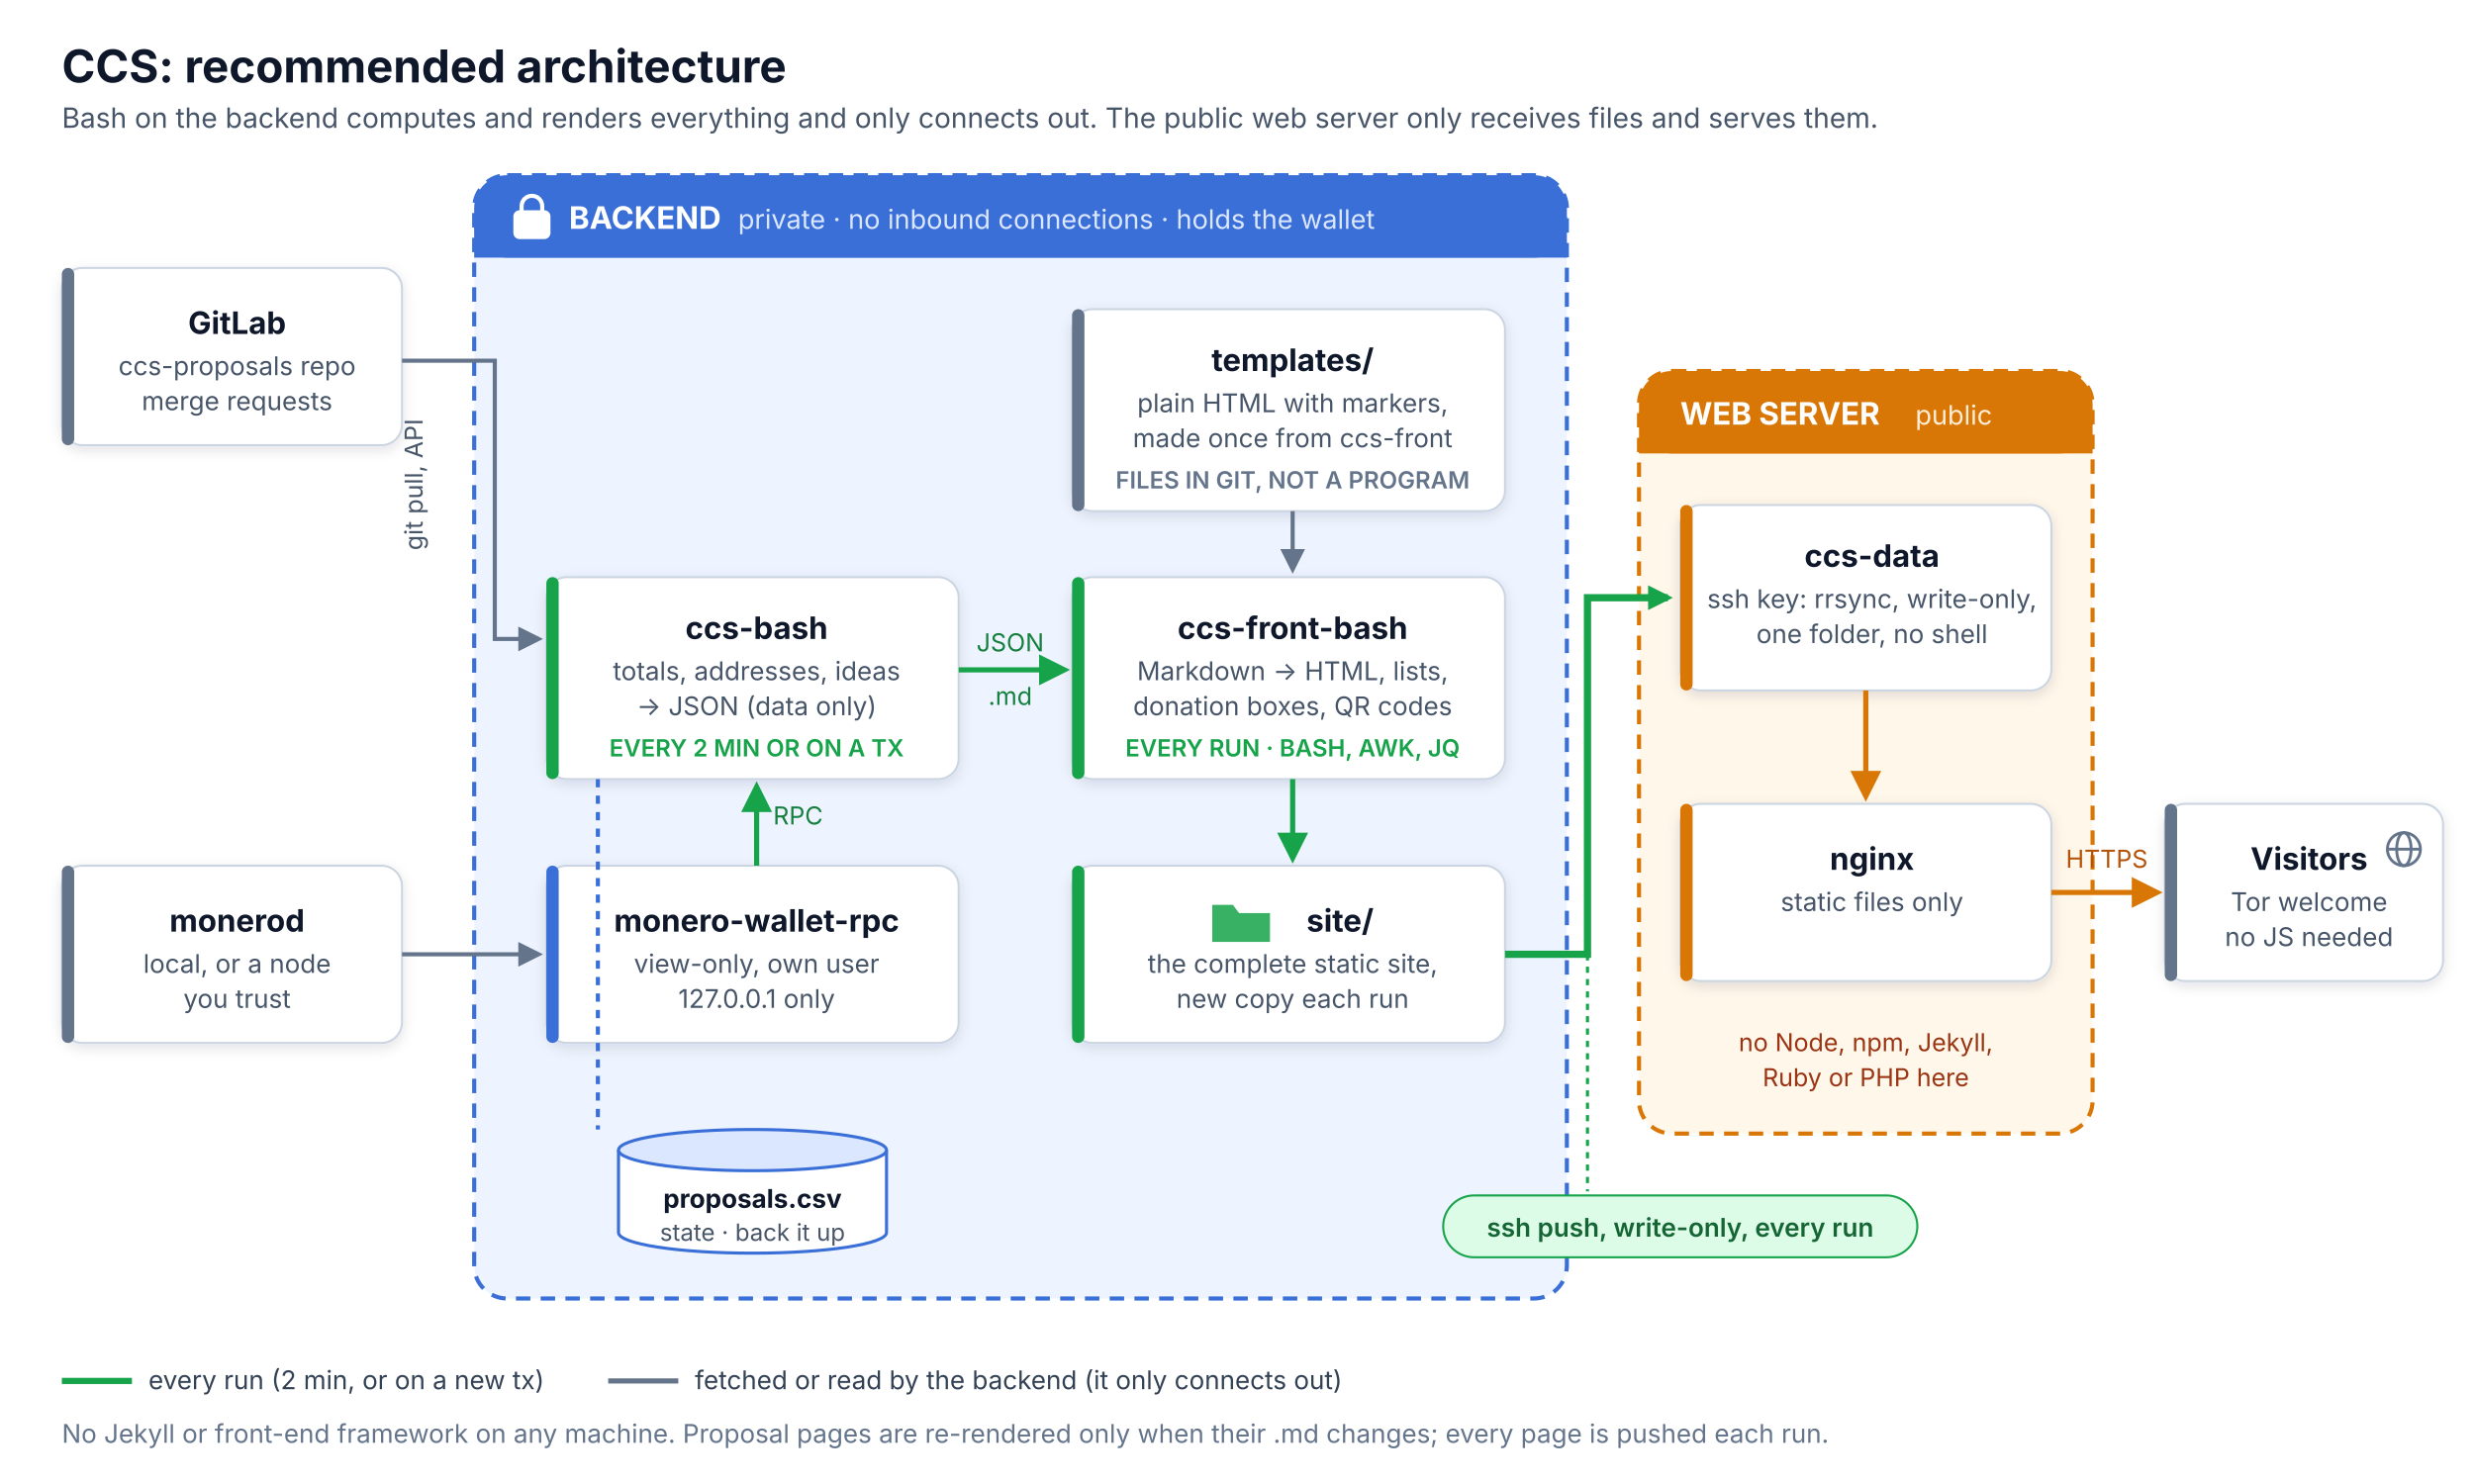
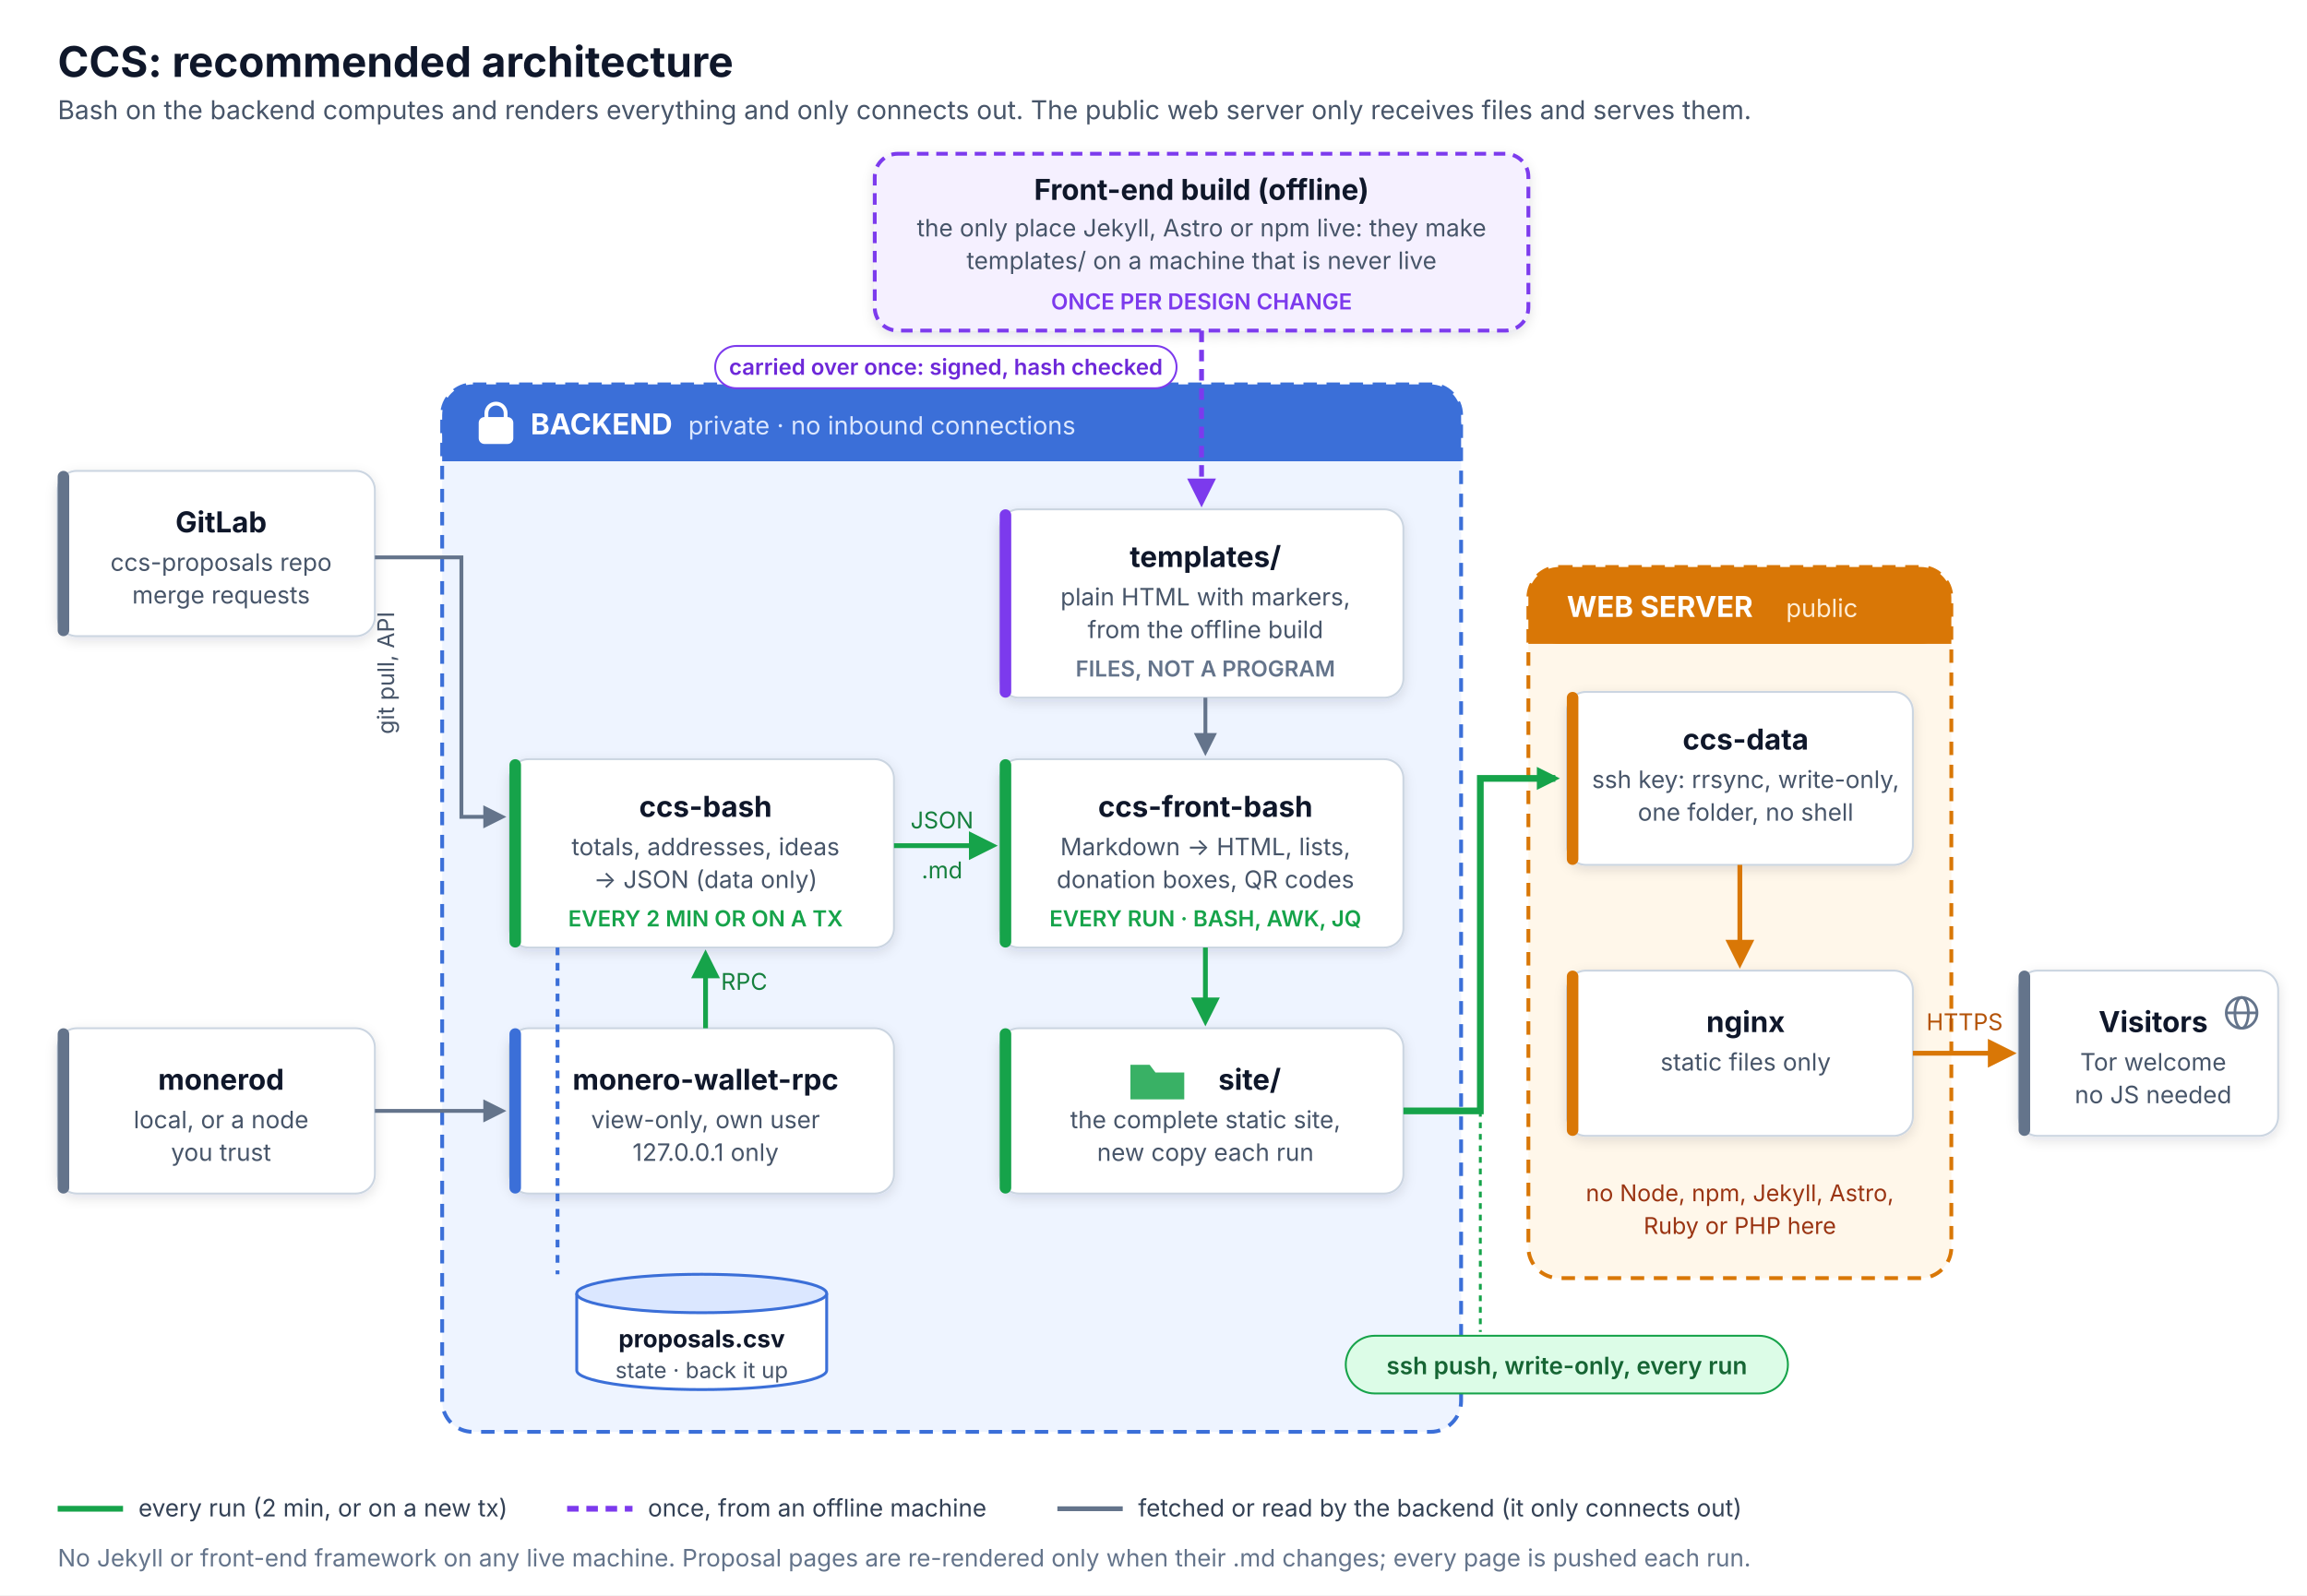
- <svg xmlns="http://www.w3.org/2000/svg" viewBox="0 0 1200 720" width="1200" height="720" font-family="Inter, Helvetica, Arial, sans-serif">
+ <svg xmlns="http://www.w3.org/2000/svg" viewBox="0 0 1200 830" width="1200" height="830" font-family="Inter, Helvetica, Arial, sans-serif">
  <defs>
    <filter id="sh" x="-10%" y="-10%" width="120%" height="130%">
      <feDropShadow dx="0" dy="2" stdDeviation="3" flood-color="#0f172a" flood-opacity="0.12" />
    </filter>
    <marker id="g" viewBox="0 0 10 10" refX="8" refY="5" markerWidth="6" markerHeight="6" orient="auto">
      <path d="M0,0 L10,5 L0,10 z" fill="#16a34a" />
    </marker>
    <marker id="gb" viewBox="0 0 10 10" refX="8" refY="5" markerWidth="12" markerHeight="12" markerUnits="userSpaceOnUse" orient="auto">
      <path d="M0,0 L10,5 L0,10 z" fill="#16a34a" />
    </marker>
    <marker id="p" viewBox="0 0 10 10" refX="8" refY="5" markerWidth="6" markerHeight="6" orient="auto">
      <path d="M0,0 L10,5 L0,10 z" fill="#7c3aed" />
    </marker>
    <marker id="s" viewBox="0 0 10 10" refX="8" refY="5" markerWidth="6" markerHeight="6" orient="auto">
      <path d="M0,0 L10,5 L0,10 z" fill="#64748b" />
    </marker>
    <marker id="o" viewBox="0 0 10 10" refX="8" refY="5" markerWidth="6" markerHeight="6" orient="auto">
      <path d="M0,0 L10,5 L0,10 z" fill="#d97706" />
    </marker>
  </defs>
-   <rect width="1200" height="720" fill="#ffffff" />
+   <rect width="1200" height="830" fill="#ffffff" />
  <text x="30" y="40" font-size="22" font-weight="700" fill="#0f172a">CCS: recommended architecture</text>
  <text x="30" y="62" font-size="13.5" fill="#475569">Bash on the backend computes and renders everything and only connects out. The public web server only receives files and serves them.</text>
-   <rect x="230" y="85" width="530" height="545" rx="16" fill="#eef4ff" stroke="#3b6fd8" stroke-width="2" stroke-dasharray="7 5" />
-   <rect x="230" y="85" width="530" height="40" rx="16" fill="#3b6fd8" />
-   <rect x="230" y="105" width="530" height="20" fill="#3b6fd8" />
-   <g transform="translate(250,95)" fill="none" stroke="#ffffff" stroke-width="2">
-     <rect x="0" y="8" width="16" height="12" rx="2" fill="#ffffff" />
-     <path d="M3,8 V5 a5,5 0 0 1 10,0 V8" />
+   <g transform="translate(0,115)">
+     <rect x="230" y="85" width="530" height="545" rx="16" fill="#eef4ff" stroke="#3b6fd8" stroke-width="2" stroke-dasharray="7 5" />
+     <rect x="230" y="85" width="530" height="40" rx="16" fill="#3b6fd8" />
+     <rect x="230" y="105" width="530" height="20" fill="#3b6fd8" />
+     <g transform="translate(250,95)" fill="none" stroke="#ffffff" stroke-width="2">
+       <rect x="0" y="8" width="16" height="12" rx="2" fill="#ffffff" />
+       <path d="M3,8 V5 a5,5 0 0 1 10,0 V8" />
+     </g>
+     <text x="276" y="111" font-size="15" font-weight="700" fill="#ffffff">BACKEND</text>
+     <text x="358" y="111" font-size="13" fill="#dbe7ff">private · no inbound connections</text>
+     <rect x="795" y="180" width="220" height="370" rx="16" fill="#fff7ea" stroke="#d97706" stroke-width="2" stroke-dasharray="7 5" />
+     <rect x="795" y="180" width="220" height="40" rx="16" fill="#d97706" />
+     <rect x="795" y="200" width="220" height="20" fill="#d97706" />
+     <text x="815" y="206" font-size="15" font-weight="700" fill="#ffffff">WEB SERVER</text>
+     <text x="929" y="206" font-size="13" fill="#ffedd5">public</text>
+     <g filter="url(#sh)">
+       <rect x="30" y="130" width="165" height="86" rx="10" fill="#ffffff" stroke="#cbd5e1" />
+       <rect x="30" y="420" width="165" height="86" rx="10" fill="#ffffff" stroke="#cbd5e1" />
+     </g>
+     <rect x="30" y="130" width="6" height="86" rx="3" fill="#64748b" />
+     <rect x="30" y="420" width="6" height="86" rx="3" fill="#64748b" />
+     <text x="115" y="162" text-anchor="middle" font-size="15" font-weight="700" fill="#0f172a">GitLab</text>
+     <text x="115" y="182" text-anchor="middle" font-size="12.5" fill="#475569">ccs-proposals repo</text>
+     <text x="115" y="199" text-anchor="middle" font-size="12.5" fill="#475569">merge requests</text>
+     <text x="115" y="452" text-anchor="middle" font-size="15" font-weight="700" fill="#0f172a">monerod</text>
+     <text x="115" y="472" text-anchor="middle" font-size="12.5" fill="#475569">local, or a node</text>
+     <text x="115" y="489" text-anchor="middle" font-size="12.5" fill="#475569">you trust</text>
+     <g filter="url(#sh)" fill="#ffffff" stroke="#cbd5e1">
+       <rect x="520" y="150" width="210" height="98" rx="10" />
+       <rect x="265" y="280" width="200" height="98" rx="10" />
+       <rect x="520" y="280" width="210" height="98" rx="10" />
+       <rect x="265" y="420" width="200" height="86" rx="10" />
+       <rect x="520" y="420" width="210" height="86" rx="10" />
+     </g>
+     <rect x="520" y="150" width="6" height="98" rx="3" fill="#7c3aed" />
+     <rect x="265" y="280" width="6" height="98" rx="3" fill="#16a34a" />
+     <rect x="520" y="280" width="6" height="98" rx="3" fill="#16a34a" />
+     <rect x="265" y="420" width="6" height="86" rx="3" fill="#3b6fd8" />
+     <rect x="520" y="420" width="6" height="86" rx="3" fill="#16a34a" />
+     <g text-anchor="middle">
+       <text x="627" y="180" font-size="15" font-weight="700" fill="#0f172a">templates/</text>
+       <text x="627" y="200" font-size="12.5" fill="#475569">plain HTML with markers,</text>
+       <text x="627" y="217" font-size="12.5" fill="#475569">from the offline build</text>
+       <text x="627" y="237" font-size="11.5" font-weight="600" fill="#64748b">FILES, NOT A PROGRAM</text>
+       <text x="367" y="310" font-size="15" font-weight="700" fill="#0f172a">ccs-bash</text>
+       <text x="367" y="330" font-size="12.5" fill="#475569">totals, addresses, ideas</text>
+       <text x="367" y="347" font-size="12.5" fill="#475569">→ JSON (data only)</text>
+       <text x="367" y="367" font-size="11.5" font-weight="600" fill="#16a34a">EVERY 2 MIN OR ON A TX</text>
+       <text x="627" y="310" font-size="15" font-weight="700" fill="#0f172a">ccs-front-bash</text>
+       <text x="627" y="330" font-size="12.5" fill="#475569">Markdown → HTML, lists,</text>
+       <text x="627" y="347" font-size="12.5" fill="#475569">donation boxes, QR codes</text>
+       <text x="627" y="367" font-size="11.5" font-weight="600" fill="#16a34a">EVERY RUN · BASH, AWK, JQ</text>
+       <text x="367" y="452" font-size="15" font-weight="700" fill="#0f172a">monero-wallet-rpc</text>
+       <text x="367" y="472" font-size="12.5" fill="#475569">view-only, own user</text>
+       <text x="367" y="489" font-size="12.5" fill="#475569">127.0.0.1 only</text>
+       <text x="650" y="452" font-size="15" font-weight="700" fill="#0f172a">site/</text>
+       <text x="627" y="472" font-size="12.5" fill="#475569">the complete static site,</text>
+       <text x="627" y="489" font-size="12.5" fill="#475569">new copy each run</text>
+     </g>
+     <path d="M588,439 h10 l3,4 h15 v14 h-28 z" fill="#16a34a" opacity="0.85" />
+     <g transform="translate(300,548)">
+       <path d="M0,10 v40 a65,10 0 0 0 130,0 v-40" fill="#ffffff" stroke="#3b6fd8" stroke-width="1.5" />
+       <ellipse cx="65" cy="10" rx="65" ry="10" fill="#dbe7ff" stroke="#3b6fd8" stroke-width="1.5" />
+       <text x="65" y="38" text-anchor="middle" font-size="12.5" font-weight="700" fill="#0f172a">proposals.csv</text>
+       <text x="65" y="54" text-anchor="middle" font-size="11.5" fill="#475569">state · back it up</text>
+     </g>
+     <g filter="url(#sh)" fill="#ffffff" stroke="#cbd5e1">
+       <rect x="815" y="245" width="180" height="90" rx="10" />
+       <rect x="815" y="390" width="180" height="86" rx="10" />
+       <rect x="1050" y="390" width="135" height="86" rx="10" />
+     </g>
+     <rect x="815" y="245" width="6" height="90" rx="3" fill="#d97706" />
+     <rect x="815" y="390" width="6" height="86" rx="3" fill="#d97706" />
+     <rect x="1050" y="390" width="6" height="86" rx="3" fill="#64748b" />
+     <g text-anchor="middle">
+       <text x="908" y="275" font-size="15" font-weight="700" fill="#0f172a">ccs-data</text>
+       <text x="908" y="295" font-size="12.5" fill="#475569">ssh key: rrsync, write-only,</text>
+       <text x="908" y="312" font-size="12.5" fill="#475569">one folder, no shell</text>
+       <text x="908" y="422" font-size="15" font-weight="700" fill="#0f172a">nginx</text>
+       <text x="908" y="442" font-size="12.5" fill="#475569">static files only</text>
+       <text x="1120" y="422" font-size="15" font-weight="700" fill="#0f172a">Visitors</text>
+       <text x="1120" y="442" font-size="12.5" fill="#475569">Tor welcome</text>
+       <text x="1120" y="459" font-size="12.5" fill="#475569">no JS needed</text>
+     </g>
+     <text x="905" y="510" text-anchor="middle" font-size="12" fill="#9a3412">no Node, npm, Jekyll, Astro,</text>
+     <text x="905" y="527" text-anchor="middle" font-size="12" fill="#9a3412">Ruby or PHP here</text>
+     <g transform="translate(1158,404)" fill="none" stroke="#64748b" stroke-width="1.4">
+       <circle cx="8" cy="8" r="8" />
+       <ellipse cx="8" cy="8" rx="3.5" ry="8" />
+       <path d="M0,8 h16" />
+     </g>
+     <g fill="none" stroke="#64748b" stroke-width="2" marker-end="url(#s)">
+       <path d="M195,175 H240 V310 H261" />
+       <path d="M195,463 H261" />
+     </g>
+     <text x="200" y="262" font-size="12" fill="#475569" transform="rotate(-90 205 262)">git pull, API</text>
+     <g fill="none" stroke="#16a34a" stroke-width="2.5" marker-end="url(#g)">
+       <path d="M367,420 V382" />
+       <path d="M465,325 H516" />
+       <path d="M627,378 V416" />
+     </g>
+     <path d="M290,378 V548" fill="none" stroke="#3b6fd8" stroke-width="2" stroke-dasharray="4 4" />
+     <text x="375" y="400" font-size="12" fill="#15803d">RPC</text>
+     <text x="490" y="316" text-anchor="middle" font-size="12" fill="#15803d">JSON</text>
+     <text x="490" y="342" text-anchor="middle" font-size="12" fill="#15803d">.md</text>
+     <path d="M627,248 V276" fill="none" stroke="#64748b" stroke-width="2" marker-end="url(#s)" />
+     <path d="M730,463 H770 V290 H809" fill="none" stroke="#16a34a" stroke-width="3.5" marker-end="url(#gb)" />
+     <g transform="translate(700,580)">
+       <rect x="0" y="0" width="230" height="30" rx="15" fill="#dcfce7" stroke="#16a34a" />
+       <text x="115" y="20" text-anchor="middle" font-size="12.5" font-weight="600" fill="#166534">ssh push, write-only, every run</text>
+     </g>
+     <path d="M770,463 V578" fill="none" stroke="#16a34a" stroke-width="1.5" stroke-dasharray="3 3" />
+     <path d="M905,335 V386" fill="none" stroke="#d97706" stroke-width="2.5" marker-end="url(#o)" />
+     <path d="M995,433 H1046" fill="none" stroke="#d97706" stroke-width="2.5" marker-end="url(#o)" />
+     <text x="1002" y="421" font-size="12" fill="#b45309">HTTPS</text>
  </g>
-   <text x="276" y="111" font-size="15" font-weight="700" fill="#ffffff">BACKEND</text>
-   <text x="358" y="111" font-size="13" fill="#dbe7ff">private · no inbound connections · holds the wallet</text>
-   <rect x="795" y="180" width="220" height="370" rx="16" fill="#fff7ea" stroke="#d97706" stroke-width="2" stroke-dasharray="7 5" />
-   <rect x="795" y="180" width="220" height="40" rx="16" fill="#d97706" />
-   <rect x="795" y="200" width="220" height="20" fill="#d97706" />
-   <text x="815" y="206" font-size="15" font-weight="700" fill="#ffffff">WEB SERVER</text>
-   <text x="929" y="206" font-size="13" fill="#ffedd5">public</text>
-   <g filter="url(#sh)">
-     <rect x="30" y="130" width="165" height="86" rx="10" fill="#ffffff" stroke="#cbd5e1" />
-     <rect x="30" y="420" width="165" height="86" rx="10" fill="#ffffff" stroke="#cbd5e1" />
+   <rect x="455" y="80" width="340" height="92" rx="12" fill="#f5f0ff" stroke="#7c3aed" stroke-width="2" stroke-dasharray="6 4" filter="url(#sh)" />
+   <text x="625" y="104" text-anchor="middle" font-size="15" font-weight="700" fill="#0f172a">Front-end build (offline)</text>
+   <text x="625" y="123" text-anchor="middle" font-size="12.5" fill="#475569">the only place Jekyll, Astro or npm live: they make</text>
+   <text x="625" y="140" text-anchor="middle" font-size="12.5" fill="#475569">templates/ on a machine that is never live</text>
+   <text x="625" y="161" text-anchor="middle" font-size="11.5" font-weight="600" fill="#7c3aed">ONCE PER DESIGN CHANGE</text>
+   <path d="M625,172 V261" fill="none" stroke="#7c3aed" stroke-width="2.5" stroke-dasharray="6 4" marker-end="url(#p)" />
+   <g transform="translate(372,180)">
+     <rect x="0" y="0" width="240" height="22" rx="11" fill="#ffffff" stroke="#7c3aed" />
+     <text x="120" y="15" text-anchor="middle" font-size="11.5" font-weight="600" fill="#6d28d9">carried over once: signed, hash checked</text>
  </g>
-   <rect x="30" y="130" width="6" height="86" rx="3" fill="#64748b" />
-   <rect x="30" y="420" width="6" height="86" rx="3" fill="#64748b" />
-   <text x="115" y="162" text-anchor="middle" font-size="15" font-weight="700" fill="#0f172a">GitLab</text>
-   <text x="115" y="182" text-anchor="middle" font-size="12.5" fill="#475569">ccs-proposals repo</text>
-   <text x="115" y="199" text-anchor="middle" font-size="12.5" fill="#475569">merge requests</text>
-   <text x="115" y="452" text-anchor="middle" font-size="15" font-weight="700" fill="#0f172a">monerod</text>
-   <text x="115" y="472" text-anchor="middle" font-size="12.5" fill="#475569">local, or a node</text>
-   <text x="115" y="489" text-anchor="middle" font-size="12.5" fill="#475569">you trust</text>
-   <g filter="url(#sh)" fill="#ffffff" stroke="#cbd5e1">
-     <rect x="520" y="150" width="210" height="98" rx="10" />
-     <rect x="265" y="280" width="200" height="98" rx="10" />
-     <rect x="520" y="280" width="210" height="98" rx="10" />
-     <rect x="265" y="420" width="200" height="86" rx="10" />
-     <rect x="520" y="420" width="210" height="86" rx="10" />
-   </g>
-   <rect x="520" y="150" width="6" height="98" rx="3" fill="#64748b" />
-   <rect x="265" y="280" width="6" height="98" rx="3" fill="#16a34a" />
-   <rect x="520" y="280" width="6" height="98" rx="3" fill="#16a34a" />
-   <rect x="265" y="420" width="6" height="86" rx="3" fill="#3b6fd8" />
-   <rect x="520" y="420" width="6" height="86" rx="3" fill="#16a34a" />
-   <g text-anchor="middle">
-     <text x="627" y="180" font-size="15" font-weight="700" fill="#0f172a">templates/</text>
-     <text x="627" y="200" font-size="12.5" fill="#475569">plain HTML with markers,</text>
-     <text x="627" y="217" font-size="12.5" fill="#475569">made once from ccs-front</text>
-     <text x="627" y="237" font-size="11.5" font-weight="600" fill="#64748b">FILES IN GIT, NOT A PROGRAM</text>
-     <text x="367" y="310" font-size="15" font-weight="700" fill="#0f172a">ccs-bash</text>
-     <text x="367" y="330" font-size="12.5" fill="#475569">totals, addresses, ideas</text>
-     <text x="367" y="347" font-size="12.5" fill="#475569">→ JSON (data only)</text>
-     <text x="367" y="367" font-size="11.5" font-weight="600" fill="#16a34a">EVERY 2 MIN OR ON A TX</text>
-     <text x="627" y="310" font-size="15" font-weight="700" fill="#0f172a">ccs-front-bash</text>
-     <text x="627" y="330" font-size="12.5" fill="#475569">Markdown → HTML, lists,</text>
-     <text x="627" y="347" font-size="12.5" fill="#475569">donation boxes, QR codes</text>
-     <text x="627" y="367" font-size="11.5" font-weight="600" fill="#16a34a">EVERY RUN · BASH, AWK, JQ</text>
-     <text x="367" y="452" font-size="15" font-weight="700" fill="#0f172a">monero-wallet-rpc</text>
-     <text x="367" y="472" font-size="12.5" fill="#475569">view-only, own user</text>
-     <text x="367" y="489" font-size="12.5" fill="#475569">127.0.0.1 only</text>
-     <text x="650" y="452" font-size="15" font-weight="700" fill="#0f172a">site/</text>
-     <text x="627" y="472" font-size="12.5" fill="#475569">the complete static site,</text>
-     <text x="627" y="489" font-size="12.5" fill="#475569">new copy each run</text>
-   </g>
-   <path d="M588,439 h10 l3,4 h15 v14 h-28 z" fill="#16a34a" opacity="0.85" />
-   <g transform="translate(300,548)">
-     <path d="M0,10 v40 a65,10 0 0 0 130,0 v-40" fill="#ffffff" stroke="#3b6fd8" stroke-width="1.5" />
-     <ellipse cx="65" cy="10" rx="65" ry="10" fill="#dbe7ff" stroke="#3b6fd8" stroke-width="1.5" />
-     <text x="65" y="38" text-anchor="middle" font-size="12.5" font-weight="700" fill="#0f172a">proposals.csv</text>
-     <text x="65" y="54" text-anchor="middle" font-size="11.5" fill="#475569">state · back it up</text>
-   </g>
-   <g filter="url(#sh)" fill="#ffffff" stroke="#cbd5e1">
-     <rect x="815" y="245" width="180" height="90" rx="10" />
-     <rect x="815" y="390" width="180" height="86" rx="10" />
-     <rect x="1050" y="390" width="135" height="86" rx="10" />
-   </g>
-   <rect x="815" y="245" width="6" height="90" rx="3" fill="#d97706" />
-   <rect x="815" y="390" width="6" height="86" rx="3" fill="#d97706" />
-   <rect x="1050" y="390" width="6" height="86" rx="3" fill="#64748b" />
-   <g text-anchor="middle">
-     <text x="908" y="275" font-size="15" font-weight="700" fill="#0f172a">ccs-data</text>
-     <text x="908" y="295" font-size="12.5" fill="#475569">ssh key: rrsync, write-only,</text>
-     <text x="908" y="312" font-size="12.5" fill="#475569">one folder, no shell</text>
-     <text x="908" y="422" font-size="15" font-weight="700" fill="#0f172a">nginx</text>
-     <text x="908" y="442" font-size="12.5" fill="#475569">static files only</text>
-     <text x="1120" y="422" font-size="15" font-weight="700" fill="#0f172a">Visitors</text>
-     <text x="1120" y="442" font-size="12.5" fill="#475569">Tor welcome</text>
-     <text x="1120" y="459" font-size="12.5" fill="#475569">no JS needed</text>
-   </g>
-   <text x="905" y="510" text-anchor="middle" font-size="12" fill="#9a3412">no Node, npm, Jekyll,</text>
-   <text x="905" y="527" text-anchor="middle" font-size="12" fill="#9a3412">Ruby or PHP here</text>
-   <g transform="translate(1158,404)" fill="none" stroke="#64748b" stroke-width="1.4">
-     <circle cx="8" cy="8" r="8" />
-     <ellipse cx="8" cy="8" rx="3.5" ry="8" />
-     <path d="M0,8 h16" />
-   </g>
-   <g fill="none" stroke="#64748b" stroke-width="2" marker-end="url(#s)">
-     <path d="M195,175 H240 V310 H261" />
-     <path d="M195,463 H261" />
-   </g>
-   <text x="200" y="262" font-size="12" fill="#475569" transform="rotate(-90 205 262)">git pull, API</text>
-   <g fill="none" stroke="#16a34a" stroke-width="2.5" marker-end="url(#g)">
-     <path d="M367,420 V382" />
-     <path d="M465,325 H516" />
-     <path d="M627,378 V416" />
-   </g>
-   <path d="M290,378 V548" fill="none" stroke="#3b6fd8" stroke-width="2" stroke-dasharray="4 4" />
-   <text x="375" y="400" font-size="12" fill="#15803d">RPC</text>
-   <text x="490" y="316" text-anchor="middle" font-size="12" fill="#15803d">JSON</text>
-   <text x="490" y="342" text-anchor="middle" font-size="12" fill="#15803d">.md</text>
-   <path d="M627,248 V276" fill="none" stroke="#64748b" stroke-width="2" marker-end="url(#s)" />
-   <path d="M730,463 H770 V290 H809" fill="none" stroke="#16a34a" stroke-width="3.5" marker-end="url(#gb)" />
-   <g transform="translate(700,580)">
-     <rect x="0" y="0" width="230" height="30" rx="15" fill="#dcfce7" stroke="#16a34a" />
-     <text x="115" y="20" text-anchor="middle" font-size="12.5" font-weight="600" fill="#166534">ssh push, write-only, every run</text>
-   </g>
-   <path d="M770,463 V578" fill="none" stroke="#16a34a" stroke-width="1.5" stroke-dasharray="3 3" />
-   <path d="M905,335 V386" fill="none" stroke="#d97706" stroke-width="2.5" marker-end="url(#o)" />
-   <path d="M995,433 H1046" fill="none" stroke="#d97706" stroke-width="2.5" marker-end="url(#o)" />
-   <text x="1002" y="421" font-size="12" fill="#b45309">HTTPS</text>
-   <g transform="translate(30,660)" font-size="12.5" fill="#334155">
+   <g transform="translate(30,775)" font-size="12.5" fill="#334155">
    <path d="M0,10 H34" stroke="#16a34a" stroke-width="3" />
    <text x="42" y="14">every run (2 min, or on a new tx)</text>
-     <path d="M265,10 H299" stroke="#64748b" stroke-width="2.5" />
-     <text x="307" y="14">fetched or read by the backend (it only connects out)</text>
-     <text x="0" y="40" fill="#64748b">No Jekyll or front-end framework on any machine. Proposal pages are re-rendered only when their .md changes; every page is pushed each run.</text>
+     <path d="M265,10 H299" stroke="#7c3aed" stroke-width="3" stroke-dasharray="6 4" />
+     <text x="307" y="14">once, from an offline machine</text>
+     <path d="M520,10 H554" stroke="#64748b" stroke-width="2.5" />
+     <text x="562" y="14">fetched or read by the backend (it only connects out)</text>
+     <text x="0" y="40" fill="#64748b">No Jekyll or front-end framework on any live machine. Proposal pages are re-rendered only when their .md changes; every page is pushed each run.</text>
  </g>
</svg>
